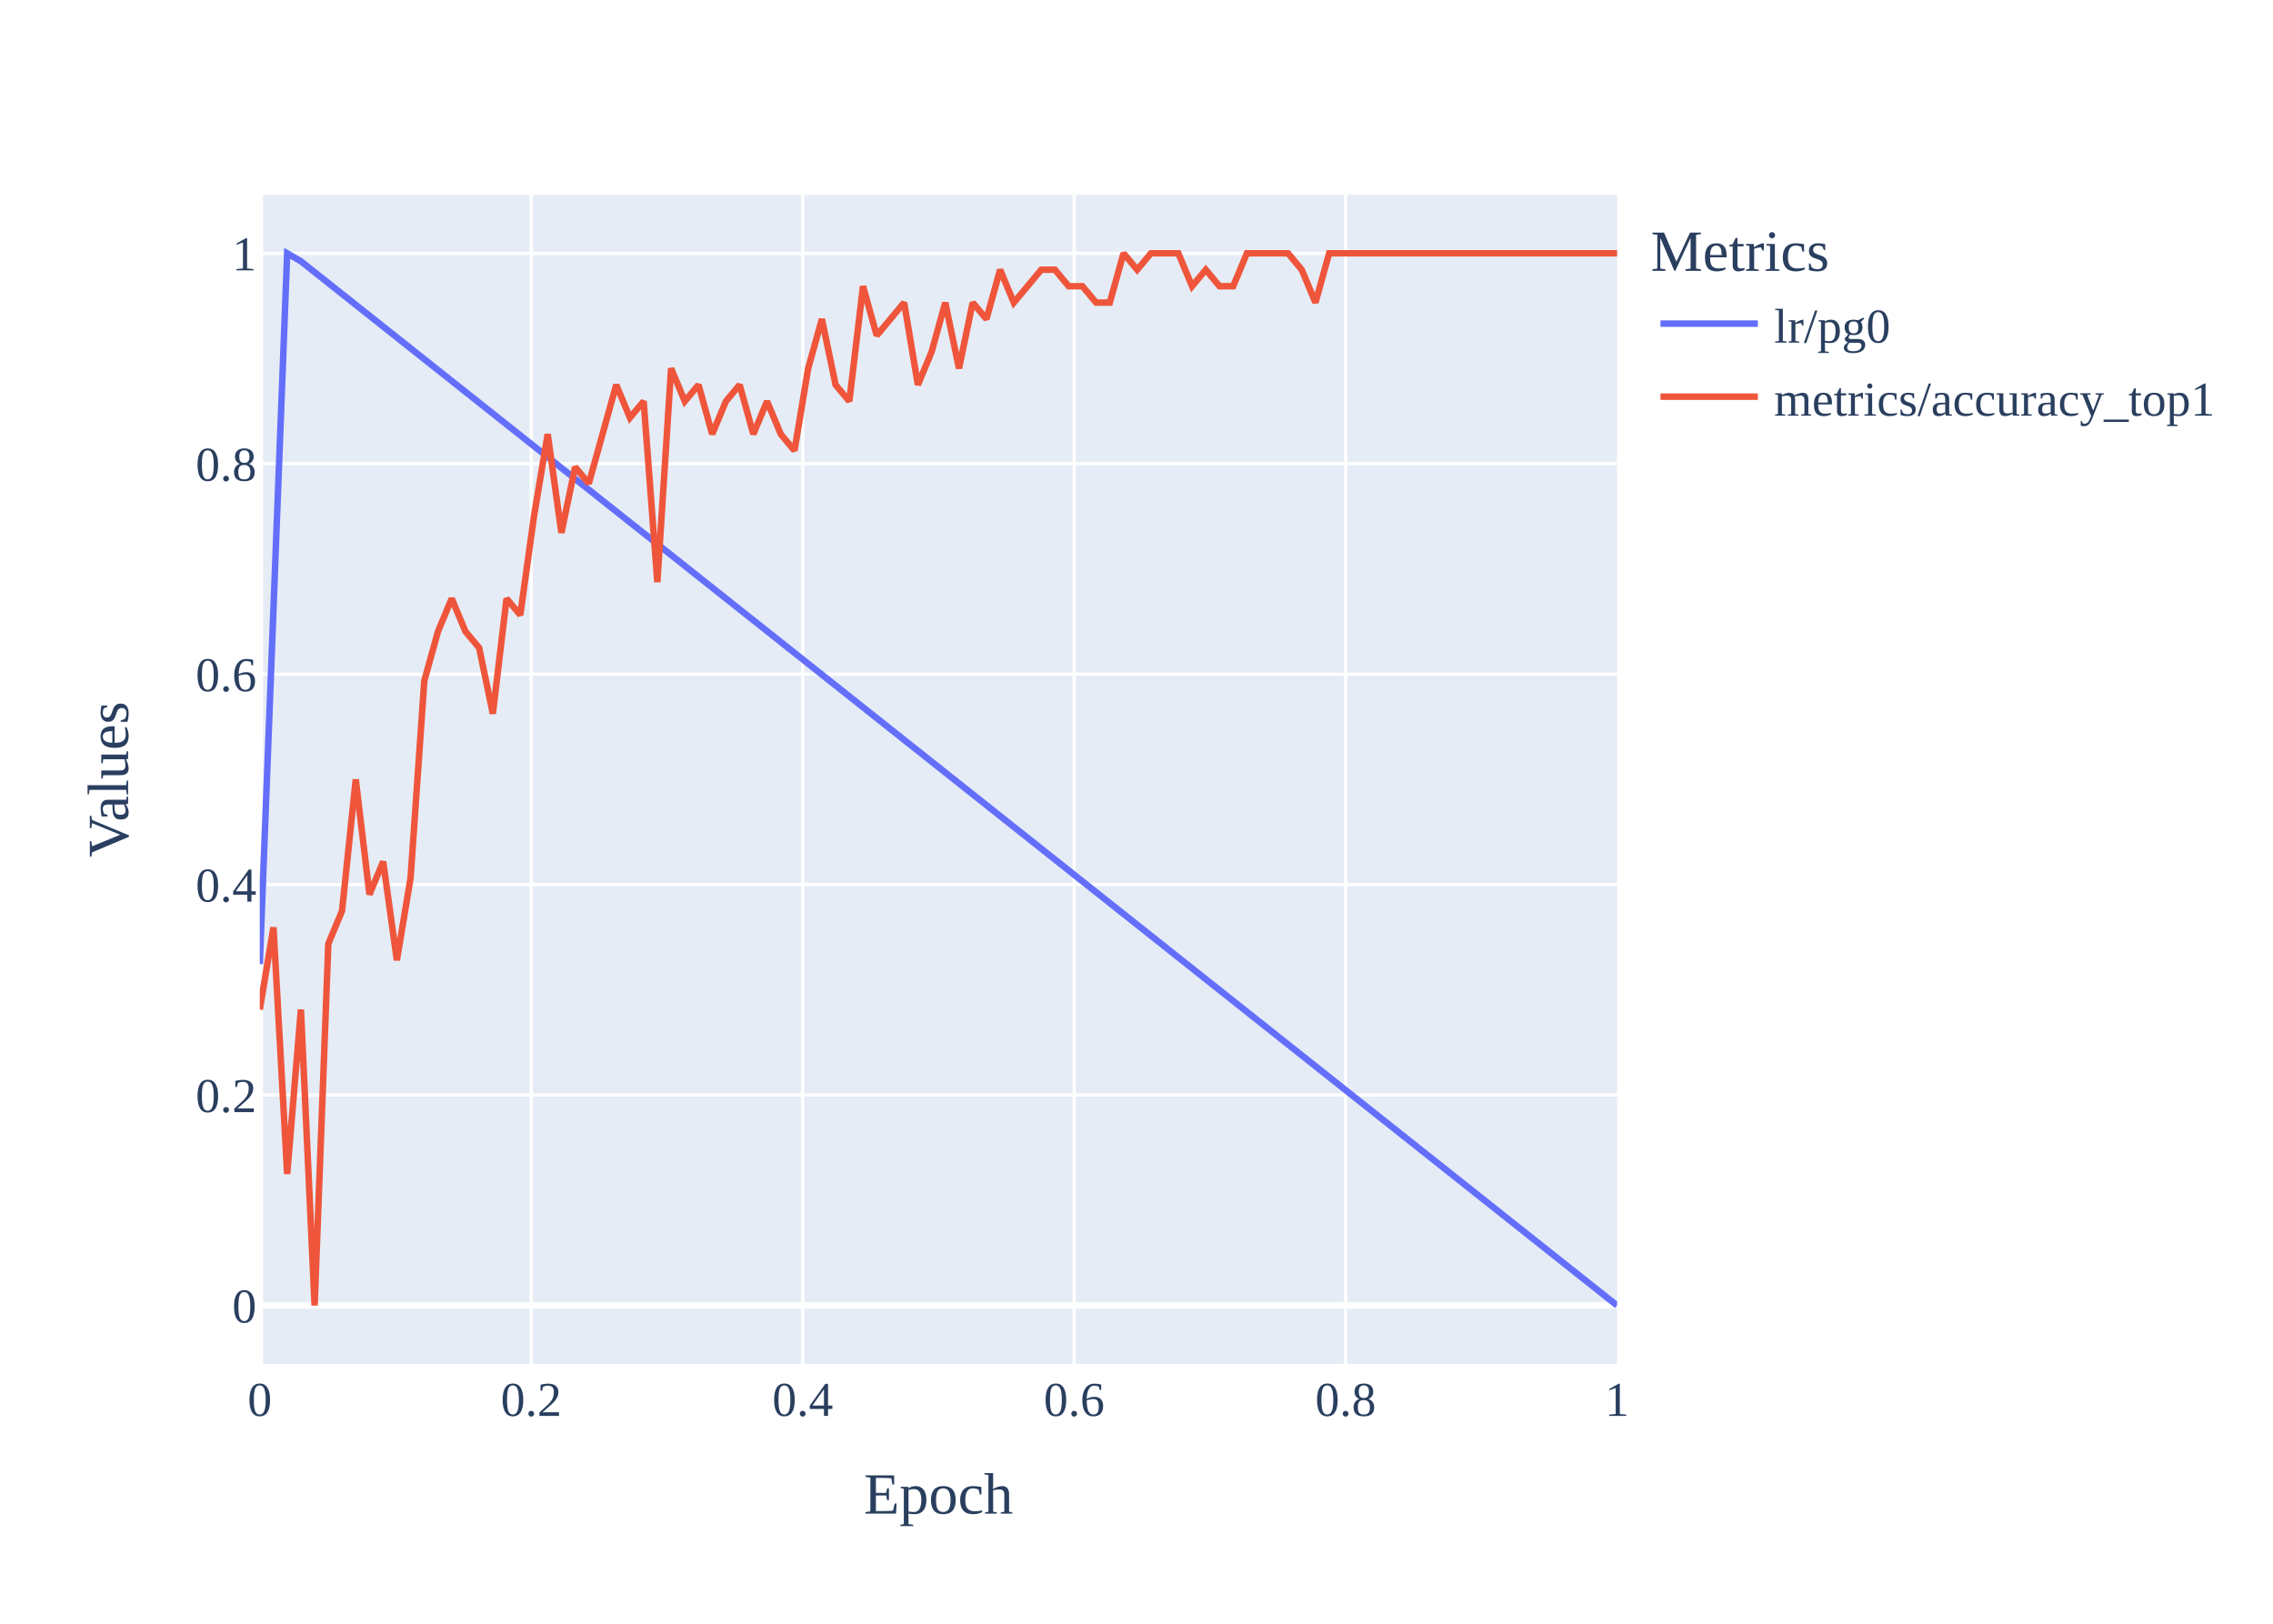
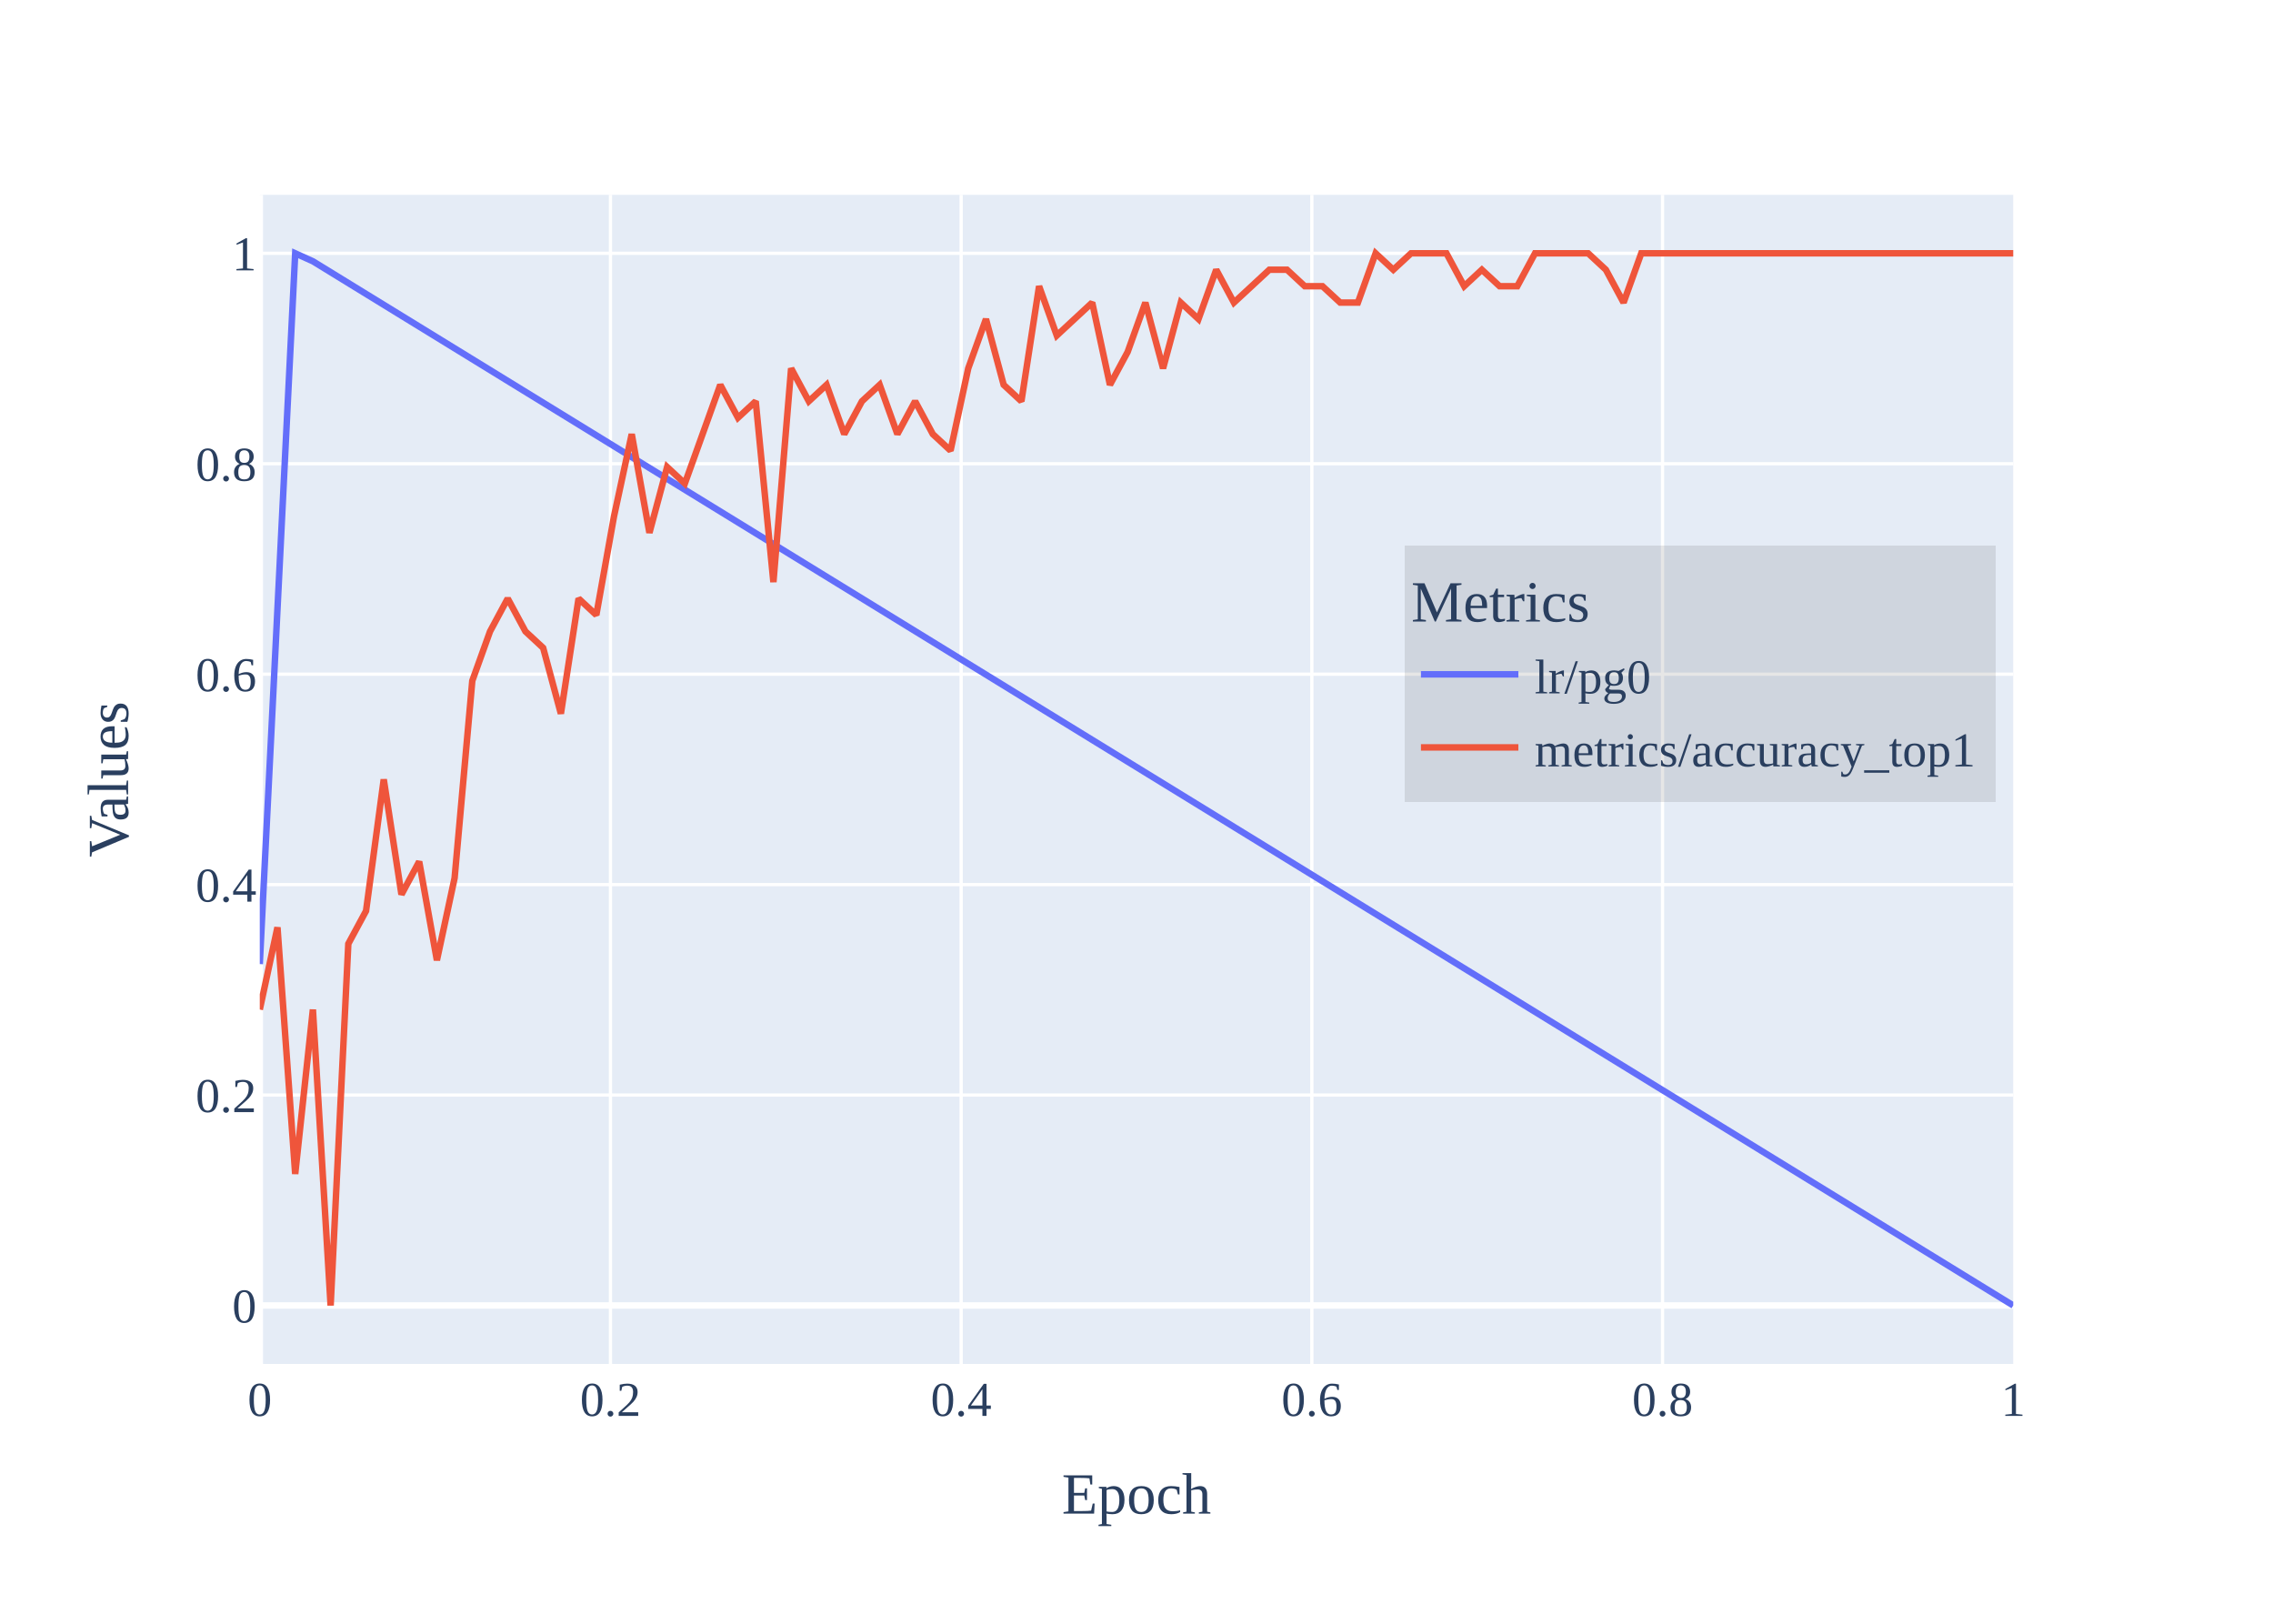
<svg xmlns="http://www.w3.org/2000/svg" class="main-svg" width="700" height="500" style="" viewBox="0 0 700 500">
  <rect x="0" y="0" width="700" height="500" style="fill: rgb(255, 255, 255); fill-opacity: 1;" />
-   <defs id="defs-ad9b4a">
+   <defs id="defs-1b07e6">
    <g class="clips">
-       <clipPath id="clipad9b4axyplot" class="plotclip">
-         <rect width="418" height="360" />
-       </clipPath>
-       <clipPath class="axesclip" id="clipad9b4ax">
-         <rect x="80" y="0" width="418" height="500" />
-       </clipPath>
-       <clipPath class="axesclip" id="clipad9b4ay">
+       <clipPath id="clip1b07e6xyplot" class="plotclip">
+         <rect width="540" height="360" />
+       </clipPath>
+       <clipPath class="axesclip" id="clip1b07e6x">
+         <rect x="80" y="0" width="540" height="500" />
+       </clipPath>
+       <clipPath class="axesclip" id="clip1b07e6y">
        <rect x="0" y="60" width="700" height="360" />
      </clipPath>
-       <clipPath class="axesclip" id="clipad9b4axy">
-         <rect x="80" y="60" width="418" height="360" />
+       <clipPath class="axesclip" id="clip1b07e6xy">
+         <rect x="80" y="60" width="540" height="360" />
      </clipPath>
    </g>
    <g class="gradients" />
    <g class="patterns" />
  </defs>
  <g class="bglayer">
-     <rect class="bg" x="80" y="60" width="418" height="360" style="fill: rgb(229, 236, 246); fill-opacity: 1; stroke-width: 0;" />
+     <rect class="bg" x="80" y="60" width="540" height="360" style="fill: rgb(229, 236, 246); fill-opacity: 1; stroke-width: 0;" />
  </g>
  <g class="layer-below">
    <g class="imagelayer" />
    <g class="shapelayer" />
  </g>
  <g class="cartesianlayer">
    <g class="subplot xy">
      <g class="layer-subplot">
        <g class="shapelayer" />
        <g class="imagelayer" />
      </g>
      <g class="minor-gridlayer">
        <g class="x" />
        <g class="y" />
      </g>
      <g class="gridlayer">
        <g class="x">
-           <path class="xgrid crisp" transform="translate(163.6,0)" d="M0,60v360" style="stroke: rgb(255, 255, 255); stroke-opacity: 1; stroke-width: 1px;" />
-           <path class="xgrid crisp" transform="translate(247.2,0)" d="M0,60v360" style="stroke: rgb(255, 255, 255); stroke-opacity: 1; stroke-width: 1px;" />
-           <path class="xgrid crisp" transform="translate(330.8,0)" d="M0,60v360" style="stroke: rgb(255, 255, 255); stroke-opacity: 1; stroke-width: 1px;" />
-           <path class="xgrid crisp" transform="translate(414.4,0)" d="M0,60v360" style="stroke: rgb(255, 255, 255); stroke-opacity: 1; stroke-width: 1px;" />
+           <path class="xgrid crisp" transform="translate(188,0)" d="M0,60v360" style="stroke: rgb(255, 255, 255); stroke-opacity: 1; stroke-width: 1px;" />
+           <path class="xgrid crisp" transform="translate(296,0)" d="M0,60v360" style="stroke: rgb(255, 255, 255); stroke-opacity: 1; stroke-width: 1px;" />
+           <path class="xgrid crisp" transform="translate(404,0)" d="M0,60v360" style="stroke: rgb(255, 255, 255); stroke-opacity: 1; stroke-width: 1px;" />
+           <path class="xgrid crisp" transform="translate(512,0)" d="M0,60v360" style="stroke: rgb(255, 255, 255); stroke-opacity: 1; stroke-width: 1px;" />
        </g>
        <g class="y">
-           <path class="ygrid crisp" transform="translate(0,337.2)" d="M80,0h418" style="stroke: rgb(255, 255, 255); stroke-opacity: 1; stroke-width: 1px;" />
-           <path class="ygrid crisp" transform="translate(0,272.4)" d="M80,0h418" style="stroke: rgb(255, 255, 255); stroke-opacity: 1; stroke-width: 1px;" />
-           <path class="ygrid crisp" transform="translate(0,207.6)" d="M80,0h418" style="stroke: rgb(255, 255, 255); stroke-opacity: 1; stroke-width: 1px;" />
-           <path class="ygrid crisp" transform="translate(0,142.8)" d="M80,0h418" style="stroke: rgb(255, 255, 255); stroke-opacity: 1; stroke-width: 1px;" />
-           <path class="ygrid crisp" transform="translate(0,78)" d="M80,0h418" style="stroke: rgb(255, 255, 255); stroke-opacity: 1; stroke-width: 1px;" />
+           <path class="ygrid crisp" transform="translate(0,337.2)" d="M80,0h540" style="stroke: rgb(255, 255, 255); stroke-opacity: 1; stroke-width: 1px;" />
+           <path class="ygrid crisp" transform="translate(0,272.4)" d="M80,0h540" style="stroke: rgb(255, 255, 255); stroke-opacity: 1; stroke-width: 1px;" />
+           <path class="ygrid crisp" transform="translate(0,207.6)" d="M80,0h540" style="stroke: rgb(255, 255, 255); stroke-opacity: 1; stroke-width: 1px;" />
+           <path class="ygrid crisp" transform="translate(0,142.8)" d="M80,0h540" style="stroke: rgb(255, 255, 255); stroke-opacity: 1; stroke-width: 1px;" />
+           <path class="ygrid crisp" transform="translate(0,78)" d="M80,0h540" style="stroke: rgb(255, 255, 255); stroke-opacity: 1; stroke-width: 1px;" />
        </g>
      </g>
      <g class="zerolinelayer">
        <path class="xzl zl crisp" transform="translate(80,0)" d="M0,60v360" style="stroke: rgb(255, 255, 255); stroke-opacity: 1; stroke-width: 2px;" />
-         <path class="yzl zl crisp" transform="translate(0,402)" d="M80,0h418" style="stroke: rgb(255, 255, 255); stroke-opacity: 1; stroke-width: 2px;" />
+         <path class="yzl zl crisp" transform="translate(0,402)" d="M80,0h540" style="stroke: rgb(255, 255, 255); stroke-opacity: 1; stroke-width: 2px;" />
      </g>
      <g class="layer-between">
        <g class="shapelayer" />
        <g class="imagelayer" />
      </g>
      <path class="xlines-below" />
      <path class="ylines-below" />
      <g class="overlines-below" />
      <g class="xaxislayer-below" />
      <g class="yaxislayer-below" />
      <g class="overaxes-below" />
      <g class="overplot">
-         <g class="xy" transform="translate(80,60)" clip-path="url(#clipad9b4axyplot)">
+         <g class="xy" transform="translate(80,60)" clip-path="url(#clip1b07e6xyplot)">
          <g class="scatterlayer mlayer">
-             <g class="trace scatter tracedf577e" style="stroke-miterlimit: 2; opacity: 1;">
+             <g class="trace scatter tracec0278f" style="stroke-miterlimit: 2; opacity: 1;">
              <g class="fills" />
              <g class="errorbars" />
              <g class="lines">
-                 <path class="js-line" d="M0,236.87L8.44,18L12.67,20.46L418,342" style="vector-effect: none; fill: none; stroke: rgb(99, 110, 250); stroke-opacity: 1; stroke-width: 2px; opacity: 1;" />
+                 <path class="js-line" d="M0,236.87L10.91,18L16.36,20.46L540,342" style="vector-effect: none; fill: none; stroke: rgb(99, 110, 250); stroke-opacity: 1; stroke-width: 2px; opacity: 1;" />
              </g>
              <g class="points" />
              <g class="text" />
            </g>
-             <g class="trace scatter trace24f8fa" style="stroke-miterlimit: 2; opacity: 1;">
+             <g class="trace scatter traceca17f0" style="stroke-miterlimit: 2; opacity: 1;">
              <g class="fills" />
              <g class="errorbars" />
              <g class="lines">
-                 <path class="js-line" d="M0,250.87L4.22,225.56L8.44,301.5L12.67,250.87L16.89,342L21.11,230.62L25.33,220.5L29.56,180L33.78,215.44L38,205.31L42.22,235.69L46.44,210.37L50.67,149.63L54.89,134.44L59.11,124.31L63.33,134.44L67.56,139.5L71.78,159.75L76,124.31L80.22,129.38L84.44,99L88.67,73.68L92.89,104.06L97.11,83.81L101.33,88.88L109.78,58.5L114,68.63L118.22,63.56L122.44,119.25L126.67,53.43L130.89,63.56L135.11,58.5L139.33,73.68L143.56,63.56L147.78,58.5L152,73.68L156.22,63.56L160.44,73.68L164.67,78.75L168.89,53.43L173.11,38.25L177.33,58.5L181.56,63.56L185.78,28.13L190,43.31L198.44,33.18L202.67,58.5L206.89,48.38L211.11,33.18L215.33,53.43L219.56,33.18L223.78,38.25L228,23.06L232.22,33.18L236.44,28.13L240.67,23.06L244.89,23.06L249.11,28.13L253.33,28.13L257.56,33.18L261.78,33.18L266,18L270.22,23.06L274.44,18L278.67,18L282.89,18L287.11,28.13L291.33,23.06L295.56,28.13L299.78,28.13L304,18L316.67,18L320.89,23.06L325.11,33.18L329.33,18L418,18" style="vector-effect: none; fill: none; stroke: rgb(239, 85, 59); stroke-opacity: 1; stroke-width: 2px; opacity: 1;" />
+                 <path class="js-line" d="M0,250.87L5.45,225.56L10.91,301.5L16.36,250.87L21.82,342L27.27,230.62L32.73,220.5L38.18,180L43.64,215.44L49.09,205.31L54.55,235.69L60,210.37L65.45,149.63L70.91,134.44L76.36,124.31L81.82,134.44L87.27,139.5L92.73,159.75L98.18,124.31L103.64,129.38L109.09,99L114.55,73.68L120,104.06L125.45,83.81L130.91,88.88L141.82,58.5L147.27,68.63L152.73,63.56L158.18,119.25L163.64,53.43L169.09,63.56L174.55,58.5L180,73.68L185.45,63.56L190.91,58.5L196.36,73.68L201.82,63.56L207.27,73.68L212.73,78.75L218.18,53.43L223.64,38.25L229.09,58.5L234.55,63.56L240,28.13L245.45,43.31L256.36,33.18L261.82,58.5L267.27,48.38L272.73,33.18L278.18,53.43L283.64,33.18L289.09,38.25L294.55,23.06L300,33.18L305.45,28.13L310.91,23.06L316.36,23.06L321.82,28.13L327.27,28.13L332.73,33.18L338.18,33.18L343.64,18L349.09,23.06L354.55,18L360,18L365.45,18L370.91,28.13L376.36,23.06L381.82,28.13L387.27,28.13L392.73,18L409.09,18L414.55,23.06L420,33.18L425.45,18L540,18" style="vector-effect: none; fill: none; stroke: rgb(239, 85, 59); stroke-opacity: 1; stroke-width: 2px; opacity: 1;" />
              </g>
              <g class="points" />
              <g class="text" />
            </g>
          </g>
        </g>
      </g>
      <path class="xlines-above crisp" d="M0,0" style="fill: none;" />
      <path class="ylines-above crisp" d="M0,0" style="fill: none;" />
      <g class="overlines-above" />
      <g class="xaxislayer-above">
        <g class="xtick">
          <text text-anchor="middle" x="0" y="436" transform="translate(80,0)" style="font-family: 'Times New Roman'; font-size: 15px; fill: rgb(42, 63, 95); fill-opacity: 1; white-space: pre; opacity: 1;">0</text>
        </g>
        <g class="xtick">
-           <text text-anchor="middle" x="0" y="436" style="font-family: 'Times New Roman'; font-size: 15px; fill: rgb(42, 63, 95); fill-opacity: 1; white-space: pre; opacity: 1;" transform="translate(163.6,0)">0.2</text>
-         </g>
-         <g class="xtick">
-           <text text-anchor="middle" x="0" y="436" style="font-family: 'Times New Roman'; font-size: 15px; fill: rgb(42, 63, 95); fill-opacity: 1; white-space: pre; opacity: 1;" transform="translate(247.2,0)">0.4</text>
-         </g>
-         <g class="xtick">
-           <text text-anchor="middle" x="0" y="436" style="font-family: 'Times New Roman'; font-size: 15px; fill: rgb(42, 63, 95); fill-opacity: 1; white-space: pre; opacity: 1;" transform="translate(330.8,0)">0.6</text>
-         </g>
-         <g class="xtick">
-           <text text-anchor="middle" x="0" y="436" style="font-family: 'Times New Roman'; font-size: 15px; fill: rgb(42, 63, 95); fill-opacity: 1; white-space: pre; opacity: 1;" transform="translate(414.4,0)">0.8</text>
-         </g>
-         <g class="xtick">
-           <text text-anchor="middle" x="0" y="436" style="font-family: 'Times New Roman'; font-size: 15px; fill: rgb(42, 63, 95); fill-opacity: 1; white-space: pre; opacity: 1;" transform="translate(498,0)">1</text>
+           <text text-anchor="middle" x="0" y="436" style="font-family: 'Times New Roman'; font-size: 15px; fill: rgb(42, 63, 95); fill-opacity: 1; white-space: pre; opacity: 1;" transform="translate(188,0)">0.2</text>
+         </g>
+         <g class="xtick">
+           <text text-anchor="middle" x="0" y="436" style="font-family: 'Times New Roman'; font-size: 15px; fill: rgb(42, 63, 95); fill-opacity: 1; white-space: pre; opacity: 1;" transform="translate(296,0)">0.4</text>
+         </g>
+         <g class="xtick">
+           <text text-anchor="middle" x="0" y="436" style="font-family: 'Times New Roman'; font-size: 15px; fill: rgb(42, 63, 95); fill-opacity: 1; white-space: pre; opacity: 1;" transform="translate(404,0)">0.6</text>
+         </g>
+         <g class="xtick">
+           <text text-anchor="middle" x="0" y="436" style="font-family: 'Times New Roman'; font-size: 15px; fill: rgb(42, 63, 95); fill-opacity: 1; white-space: pre; opacity: 1;" transform="translate(512,0)">0.8</text>
+         </g>
+         <g class="xtick">
+           <text text-anchor="middle" x="0" y="436" style="font-family: 'Times New Roman'; font-size: 15px; fill: rgb(42, 63, 95); fill-opacity: 1; white-space: pre; opacity: 1;" transform="translate(620,0)">1</text>
        </g>
      </g>
      <g class="yaxislayer-above">
        <g class="ytick">
          <text text-anchor="end" x="79" y="5.25" transform="translate(0,402)" style="font-family: 'Times New Roman'; font-size: 15px; fill: rgb(42, 63, 95); fill-opacity: 1; white-space: pre; opacity: 1;">0</text>
        </g>
        <g class="ytick">
          <text text-anchor="end" x="79" y="5.25" style="font-family: 'Times New Roman'; font-size: 15px; fill: rgb(42, 63, 95); fill-opacity: 1; white-space: pre; opacity: 1;" transform="translate(0,337.2)">0.2</text>
        </g>
        <g class="ytick">
          <text text-anchor="end" x="79" y="5.25" style="font-family: 'Times New Roman'; font-size: 15px; fill: rgb(42, 63, 95); fill-opacity: 1; white-space: pre; opacity: 1;" transform="translate(0,272.4)">0.4</text>
        </g>
        <g class="ytick">
          <text text-anchor="end" x="79" y="5.25" style="font-family: 'Times New Roman'; font-size: 15px; fill: rgb(42, 63, 95); fill-opacity: 1; white-space: pre; opacity: 1;" transform="translate(0,207.6)">0.6</text>
        </g>
        <g class="ytick">
          <text text-anchor="end" x="79" y="5.25" style="font-family: 'Times New Roman'; font-size: 15px; fill: rgb(42, 63, 95); fill-opacity: 1; white-space: pre; opacity: 1;" transform="translate(0,142.8)">0.8</text>
        </g>
        <g class="ytick">
          <text text-anchor="end" x="79" y="5.25" style="font-family: 'Times New Roman'; font-size: 15px; fill: rgb(42, 63, 95); fill-opacity: 1; white-space: pre; opacity: 1;" transform="translate(0,78)">1</text>
        </g>
      </g>
      <g class="overaxes-above" />
    </g>
  </g>
  <g class="polarlayer" />
  <g class="smithlayer" />
  <g class="ternarylayer" />
  <g class="geolayer" />
  <g class="funnelarealayer" />
  <g class="pielayer" />
  <g class="iciclelayer" />
  <g class="treemaplayer" />
  <g class="sunburstlayer" />
  <g class="glimages" />
-   <defs id="topdefs-ad9b4a">
+   <defs id="topdefs-1b07e6">
    <g class="clips" />
-     <clipPath id="legendad9b4a">
+     <clipPath id="legend1b07e6">
      <rect width="182" height="79" x="0" y="0" />
    </clipPath>
  </defs>
  <g class="layer-above">
    <g class="imagelayer" />
    <g class="shapelayer" />
  </g>
  <g class="infolayer">
-     <g class="legend" pointer-events="all" transform="translate(506.36,60)">
-       <rect class="bg" shape-rendering="crispEdges" width="182" height="79" x="0" y="0" style="stroke: rgb(68, 68, 68); stroke-opacity: 1; fill: rgb(255, 255, 255); fill-opacity: 1; stroke-width: 0px;" />
-       <g class="scrollbox" transform="" clip-path="url(#legendad9b4a)">
+     <g class="legend" pointer-events="all" transform="translate(432.6,168)">
+       <rect class="bg" shape-rendering="crispEdges" width="182" height="79" x="0" y="0" style="stroke: rgb(68, 68, 68); stroke-opacity: 1; fill: rgb(0, 0, 0); fill-opacity: 0.1; stroke-width: 0px;" />
+       <g class="scrollbox" transform="" clip-path="url(#legend1b07e6)">
        <text class="legendtitletext" text-anchor="start" x="2" y="23.4" style="font-family: 'Times New Roman'; font-size: 18px; fill: rgb(42, 63, 95); fill-opacity: 1; white-space: pre;">Metrics</text>
        <g class="groups" transform="">
          <g class="traces" transform="translate(0,39.65)" style="opacity: 1;">
            <text class="legendtext" text-anchor="start" x="40" y="5.85" style="font-family: 'Times New Roman'; font-size: 15px; fill: rgb(42, 63, 95); fill-opacity: 1; white-space: pre;">lr/pg0</text>
            <g class="layers" style="opacity: 1;">
              <g class="legendfill" />
              <g class="legendlines">
                <path class="js-line" d="M5,0h30" style="fill: none; stroke: rgb(99, 110, 250); stroke-opacity: 1; stroke-width: 2px;" />
              </g>
              <g class="legendsymbols">
                <g class="legendpoints" />
              </g>
            </g>
            <rect class="legendtoggle" x="0" y="-11.25" width="176.781" height="22.5" style="fill: rgb(0, 0, 0); fill-opacity: 0;" />
          </g>
        </g>
        <g class="groups" transform="">
          <g class="traces" transform="translate(0,62.15)" style="opacity: 1;">
            <text class="legendtext" text-anchor="start" x="40" y="5.85" style="font-family: 'Times New Roman'; font-size: 15px; fill: rgb(42, 63, 95); fill-opacity: 1; white-space: pre;">metrics/accuracy_top1</text>
            <g class="layers" style="opacity: 1;">
              <g class="legendfill" />
              <g class="legendlines">
                <path class="js-line" d="M5,0h30" style="fill: none; stroke: rgb(239, 85, 59); stroke-opacity: 1; stroke-width: 2px;" />
              </g>
              <g class="legendsymbols">
                <g class="legendpoints" />
              </g>
            </g>
            <rect class="legendtoggle" x="0" y="-11.25" width="176.781" height="22.5" style="fill: rgb(0, 0, 0); fill-opacity: 0;" />
          </g>
        </g>
      </g>
      <rect class="scrollbar" rx="20" ry="3" width="0" height="0" x="0" y="0" style="fill: rgb(128, 139, 164); fill-opacity: 1;" />
    </g>
    <g class="g-gtitle" />
    <g class="g-xtitle">
-       <text class="xtitle" x="289" y="466.1" text-anchor="middle" style="opacity: 1; font-family: 'Times New Roman'; font-size: 18px; fill: rgb(42, 63, 95); fill-opacity: 1; white-space: pre;">Epoch</text>
+       <text class="xtitle" x="350" y="466.1" text-anchor="middle" style="opacity: 1; font-family: 'Times New Roman'; font-size: 18px; fill: rgb(42, 63, 95); fill-opacity: 1; white-space: pre;">Epoch</text>
    </g>
    <g class="g-ytitle">
      <text class="ytitle" transform="rotate(-90,39.45,240)" x="39.45" y="240" text-anchor="middle" style="opacity: 1; font-family: 'Times New Roman'; font-size: 18px; fill: rgb(42, 63, 95); fill-opacity: 1; white-space: pre;">Values</text>
    </g>
  </g>
</svg>
